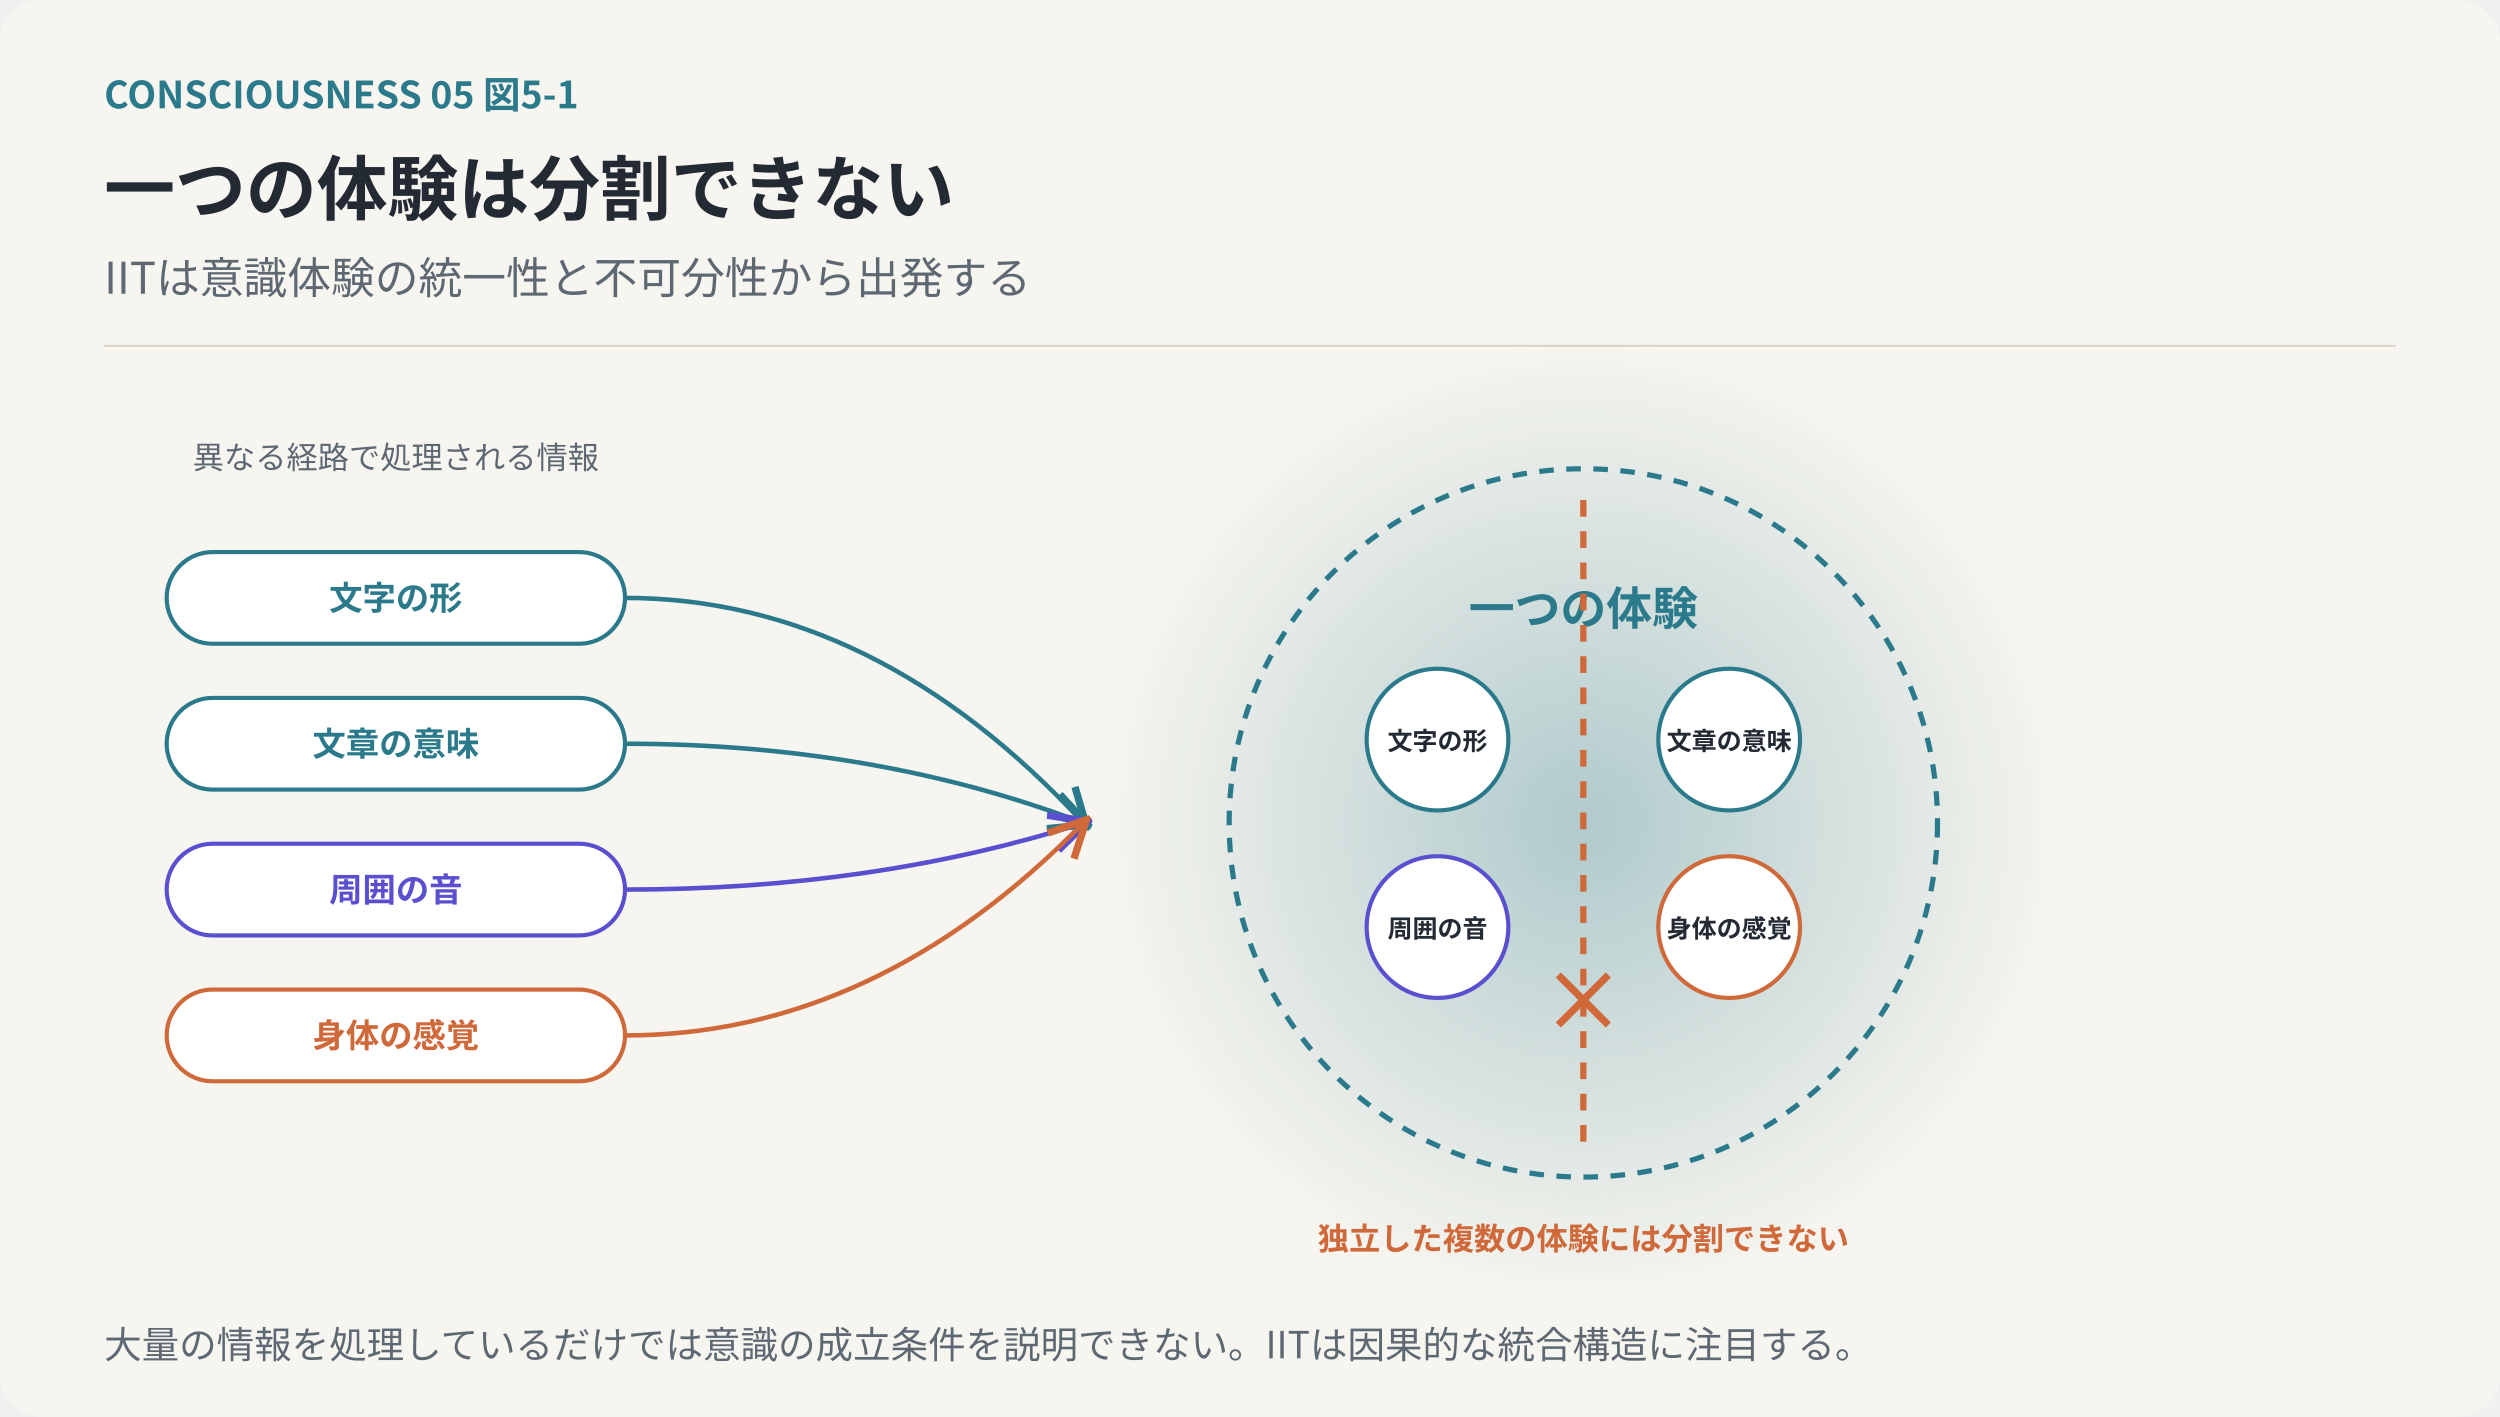
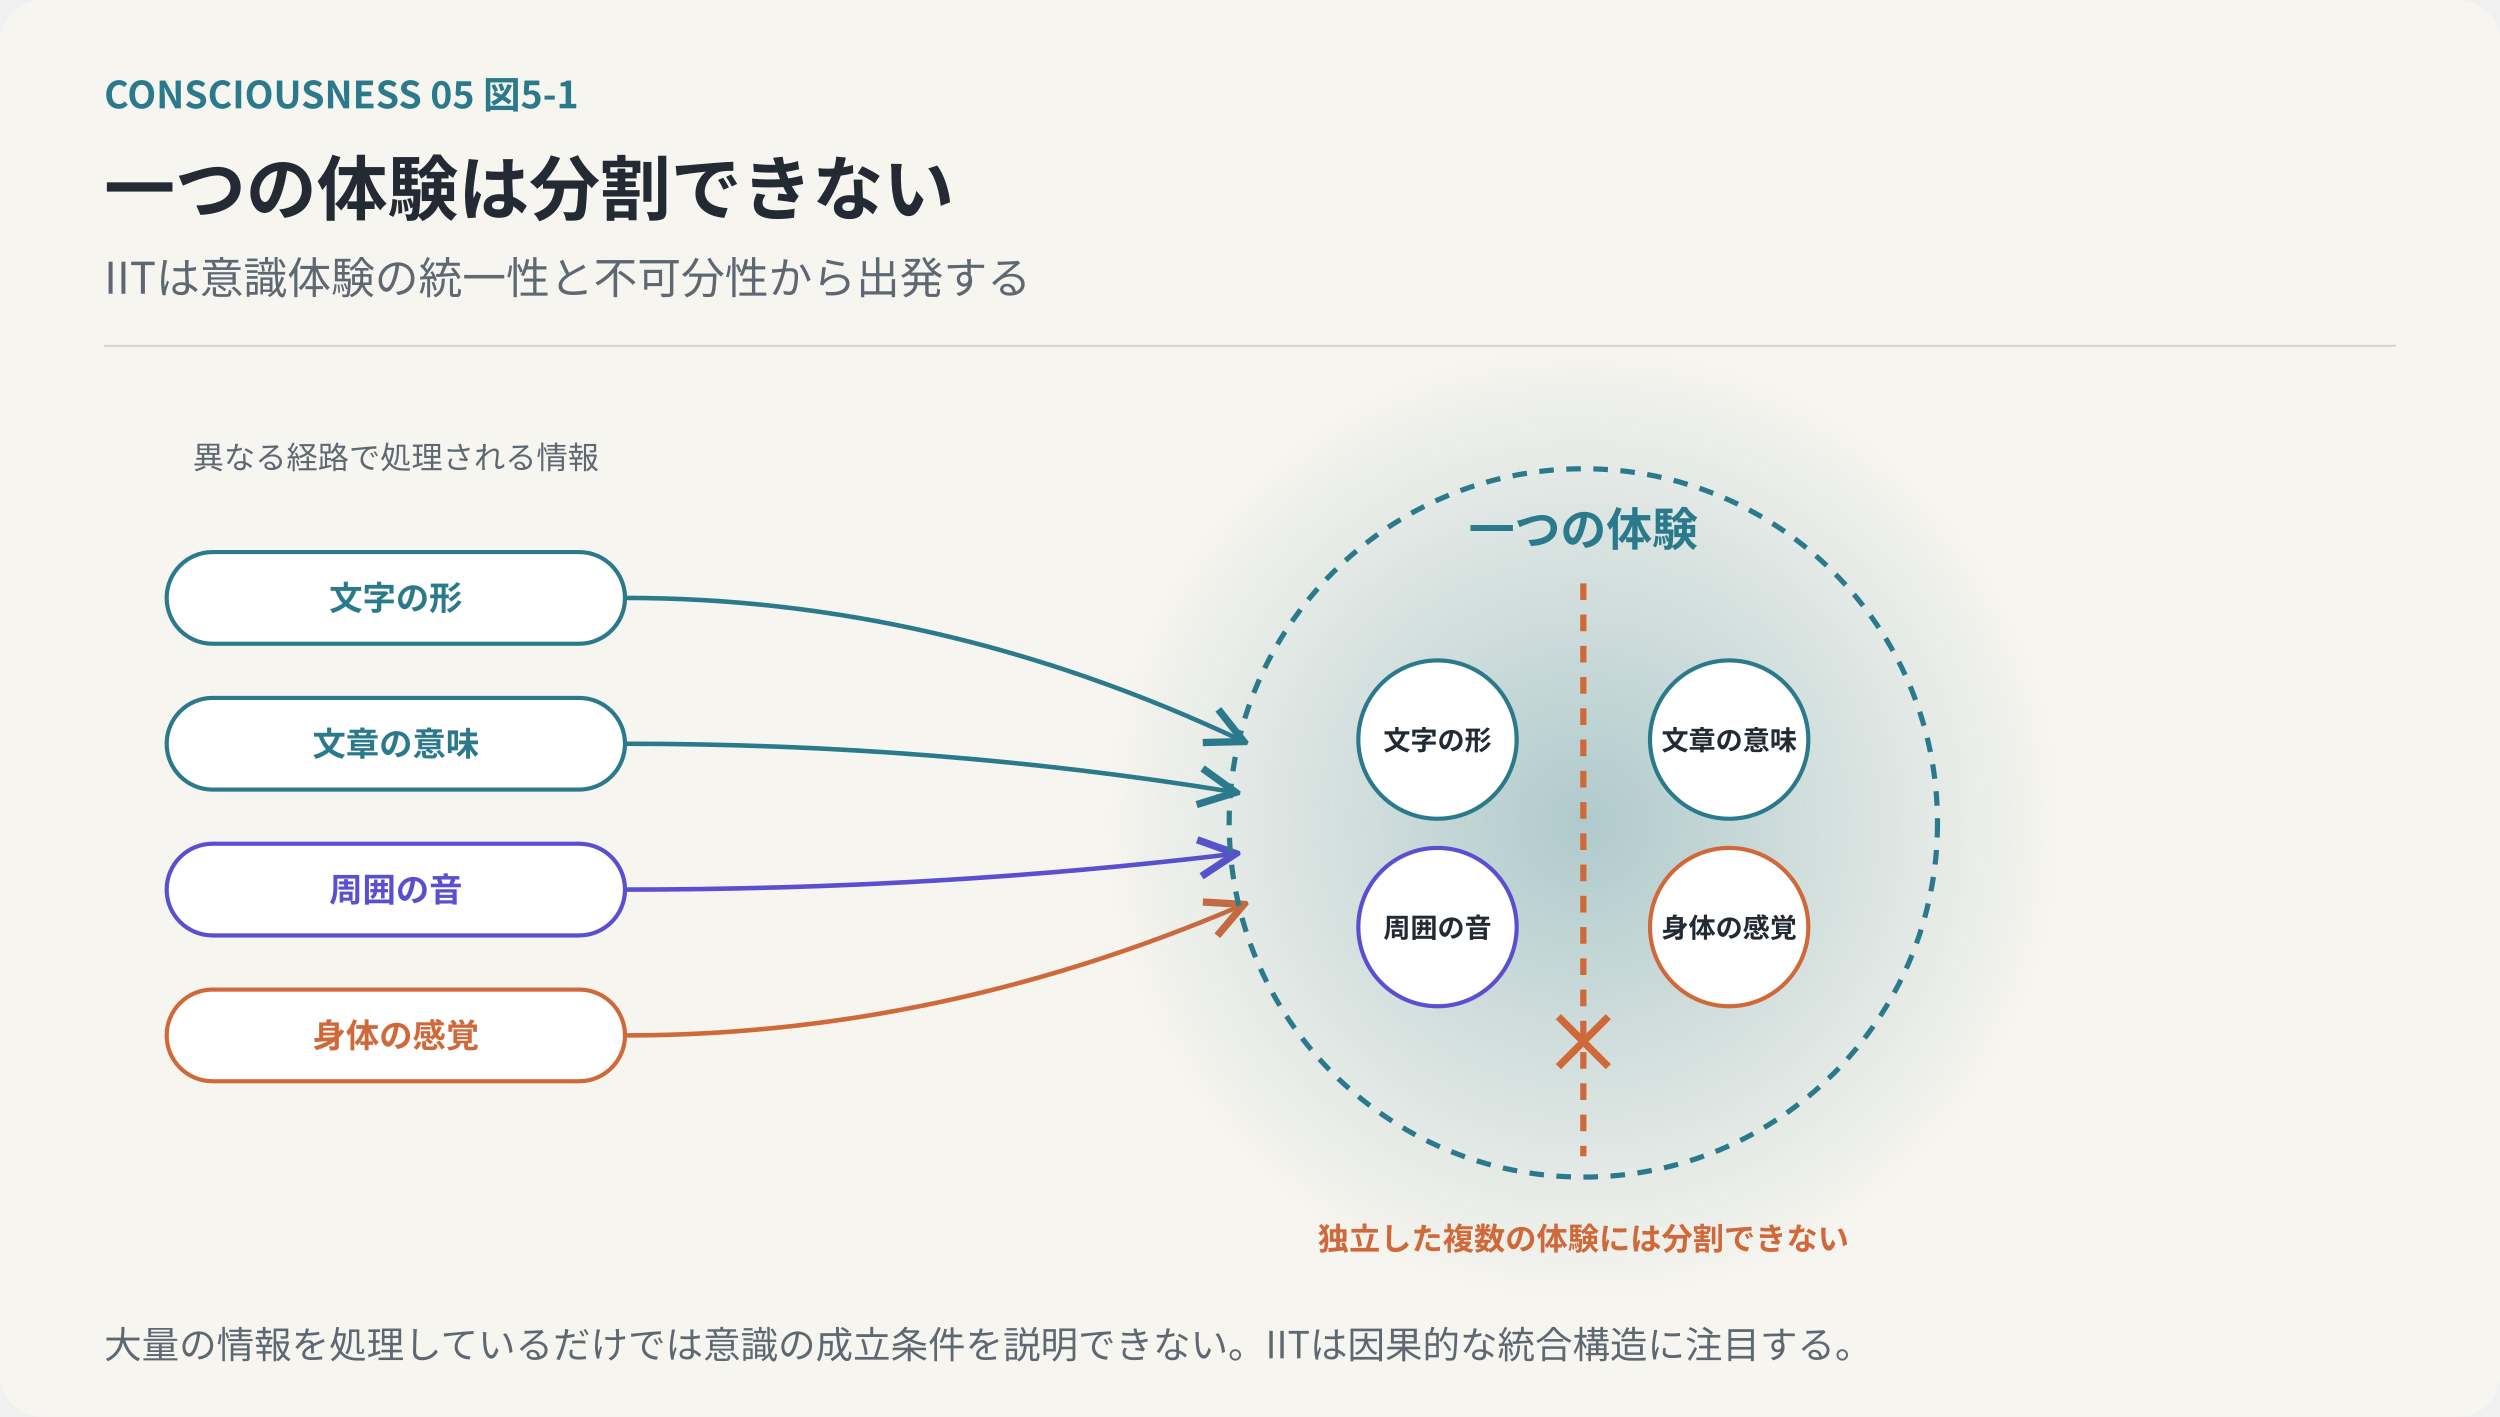
<svg xmlns="http://www.w3.org/2000/svg" width="1200" height="680" viewBox="0 0 1200 680" role="img" aria-labelledby="title desc">
  <defs>
    <marker id="arrow" markerWidth="10" markerHeight="10" refX="8" refY="5" orient="auto-start-reverse">
      <path d="M1,1 L9,5 L1,9" fill="none" stroke="#5d6873" stroke-width="1.4" />
    </marker>
    <marker id="arrow-teal" markerWidth="10" markerHeight="10" refX="8" refY="5" orient="auto-start-reverse">
      <path d="M1,1 L9,5 L1,9" fill="none" stroke="#2b7a8c" stroke-width="1.6" />
    </marker>
    <marker id="arrow-terra" markerWidth="10" markerHeight="10" refX="8" refY="5" orient="auto-start-reverse">
      <path d="M1,1 L9,5 L1,9" fill="none" stroke="#d0693a" stroke-width="1.6" />
    </marker>
    <marker id="arrow-indigo" markerWidth="10" markerHeight="10" refX="8" refY="5" orient="auto-start-reverse">
      <path d="M1,1 L9,5 L1,9" fill="none" stroke="#5a4fcf" stroke-width="1.6" />
    </marker>
    <marker id="arrow-ink" markerWidth="10" markerHeight="10" refX="8" refY="5" orient="auto-start-reverse">
      <path d="M1,1 L9,5 L1,9" fill="none" stroke="#232a33" stroke-width="1.6" />
    </marker>
    <radialGradient id="g05a-1">
      <stop offset="0" stop-color="#2b7a8c" stop-opacity="0.35" />
      <stop offset="0.55" stop-color="#2b7a8c" stop-opacity="0.16" />
      <stop offset="1" stop-color="#2b7a8c" stop-opacity="0" />
    </radialGradient>
  </defs>
  <rect width="1200" height="680" rx="20" fill="#f7f5ef" />
  <g font-family="system-ui, -apple-system, &quot;Hiragino Kaku Gothic ProN&quot;, &quot;Noto Sans CJK JP&quot;, Meiryo, sans-serif">
    <text x="50.0" y="52.0" fill="#2b7a8c" font-size="18" text-anchor="start" font-weight="700">CONSCIOUSNESS     05     図5-1</text>
    <text x="50.0" y="103.0" fill="#232a33" font-size="34" text-anchor="start" font-weight="700">一つの体験は分割できない</text>
    <text x="50.0" y="141.0" fill="#5d6873" font-size="21" text-anchor="start" font-weight="400">IITは意識体験の統一性と不可分性から出発する</text>
    <line x1="50.0" y1="166.0" x2="1150.0" y2="166.0" stroke="#d8d4c8" stroke-width="1" />
    <text x="190.0" y="225.0" fill="#5d6873" font-size="15" text-anchor="middle" font-weight="400">異なる経路で処理される情報</text>
    <rect x="80.0" y="265.0" width="220.0" height="44.0" rx="22.0" fill="#ffffff" stroke="#2b7a8c" stroke-width="2" />
    <text x="190.0" y="292.8" fill="#2b7a8c" font-size="16" text-anchor="middle" font-weight="700">文字の形</text>
-     <path d="M300.0,287.0 Q420.0,287.0 520.0,395.0" fill="none" stroke="#2b7a8c" stroke-width="2.2" marker-end="url(#arrow-teal)" />
+     <path d="M300.0,287.0 Q450.0,287.0 595.0,355.0" fill="none" stroke="#2b7a8c" stroke-width="2.2" marker-end="url(#arrow-teal)" />
    <rect x="80.0" y="335.0" width="220.0" height="44.0" rx="22.0" fill="#ffffff" stroke="#2b7a8c" stroke-width="2" />
    <text x="190.0" y="362.8" fill="#2b7a8c" font-size="16" text-anchor="middle" font-weight="700">文章の意味</text>
-     <path d="M300.0,357.0 Q420.0,357.0 520.0,395.0" fill="none" stroke="#2b7a8c" stroke-width="2.2" marker-end="url(#arrow-teal)" />
+     <path d="M300.0,357.0 Q450.0,357.0 591.0,380.0" fill="none" stroke="#2b7a8c" stroke-width="2.2" marker-end="url(#arrow-teal)" />
    <rect x="80.0" y="405.0" width="220.0" height="44.0" rx="22.0" fill="#ffffff" stroke="#5a4fcf" stroke-width="2" />
    <text x="190.0" y="432.8" fill="#5a4fcf" font-size="16" text-anchor="middle" font-weight="700">周囲の音</text>
-     <path d="M300.0,427.0 Q420.0,427.0 520.0,395.0" fill="none" stroke="#5a4fcf" stroke-width="2.2" marker-end="url(#arrow-indigo)" />
+     <path d="M300.0,427.0 Q450.0,427.0 591.0,410.0" fill="none" stroke="#5a4fcf" stroke-width="2.2" marker-end="url(#arrow-indigo)" />
    <rect x="80.0" y="475.0" width="220.0" height="44.0" rx="22.0" fill="#ffffff" stroke="#d0693a" stroke-width="2" />
    <text x="190.0" y="502.8" fill="#d0693a" font-size="16" text-anchor="middle" font-weight="700">身体の感覚</text>
-     <path d="M300.0,497.0 Q420.0,497.0 520.0,395.0" fill="none" stroke="#d0693a" stroke-width="2.2" marker-end="url(#arrow-terra)" />
+     <path d="M300.0,497.0 Q450.0,497.0 595.0,435.0" fill="none" stroke="#d0693a" stroke-width="2.2" marker-end="url(#arrow-terra)" />
    <circle cx="760.0" cy="395.0" r="230" fill="url(#g05a-1)" />
    <circle cx="760.0" cy="395.0" r="170" fill="none" stroke="#2b7a8c" stroke-width="2.5" stroke-dasharray="7 6" />
-     <text x="760.0" y="300.0" fill="#2b7a8c" font-size="22" text-anchor="middle" font-weight="700">一つの体験</text>
-     <circle cx="690.0" cy="355.0" r="34" fill="#ffffff" />
-     <circle cx="690.0" cy="355.0" r="34" fill="none" stroke="#2b7a8c" stroke-width="2" />
-     <text x="690.0" y="360.0" fill="#232a33" font-size="12" text-anchor="middle" font-weight="700">文字の形</text>
-     <circle cx="830.0" cy="355.0" r="34" fill="#ffffff" />
-     <circle cx="830.0" cy="355.0" r="34" fill="none" stroke="#2b7a8c" stroke-width="2" />
-     <text x="830.0" y="360.0" fill="#232a33" font-size="12" text-anchor="middle" font-weight="700">文章の意味</text>
-     <circle cx="690.0" cy="445.0" r="34" fill="#ffffff" />
-     <circle cx="690.0" cy="445.0" r="34" fill="none" stroke="#5a4fcf" stroke-width="2" />
-     <text x="690.0" y="450.0" fill="#232a33" font-size="12" text-anchor="middle" font-weight="700">周囲の音</text>
-     <circle cx="830.0" cy="445.0" r="34" fill="#ffffff" />
-     <circle cx="830.0" cy="445.0" r="34" fill="none" stroke="#d0693a" stroke-width="2" />
-     <text x="830.0" y="450.0" fill="#232a33" font-size="12" text-anchor="middle" font-weight="700">身体の感覚</text>
-     <line x1="760.0" y1="240.0" x2="760.0" y2="550.0" stroke="#d0693a" stroke-width="3" stroke-dasharray="8 7" />
-     <line x1="748.0" y1="468.0" x2="772.0" y2="492.0" stroke="#d0693a" stroke-width="3.5" />
-     <line x1="748.0" y1="492.0" x2="772.0" y2="468.0" stroke="#d0693a" stroke-width="3.5" />
+     <text x="760.0" y="262.0" fill="#2b7a8c" font-size="22" text-anchor="middle" font-weight="700">一つの体験</text>
+     <circle cx="690.0" cy="355.0" r="38" fill="#ffffff" />
+     <circle cx="690.0" cy="355.0" r="38" fill="none" stroke="#2b7a8c" stroke-width="2" />
+     <text x="690.0" y="360.0" fill="#232a33" font-size="13" text-anchor="middle" font-weight="700">文字の形</text>
+     <circle cx="830.0" cy="355.0" r="38" fill="#ffffff" />
+     <circle cx="830.0" cy="355.0" r="38" fill="none" stroke="#2b7a8c" stroke-width="2" />
+     <text x="830.0" y="360.0" fill="#232a33" font-size="13" text-anchor="middle" font-weight="700">文章の意味</text>
+     <circle cx="690.0" cy="445.0" r="38" fill="#ffffff" />
+     <circle cx="690.0" cy="445.0" r="38" fill="none" stroke="#5a4fcf" stroke-width="2" />
+     <text x="690.0" y="450.0" fill="#232a33" font-size="13" text-anchor="middle" font-weight="700">周囲の音</text>
+     <circle cx="830.0" cy="445.0" r="38" fill="#ffffff" />
+     <circle cx="830.0" cy="445.0" r="38" fill="none" stroke="#d0693a" stroke-width="2" />
+     <text x="830.0" y="450.0" fill="#232a33" font-size="13" text-anchor="middle" font-weight="700">身体の感覚</text>
+     <line x1="760.0" y1="280.0" x2="760.0" y2="555.0" stroke="#d0693a" stroke-width="3" stroke-dasharray="8 7" />
+     <line x1="748.0" y1="488.0" x2="772.0" y2="512.0" stroke="#d0693a" stroke-width="3.5" />
+     <line x1="748.0" y1="512.0" x2="772.0" y2="488.0" stroke="#d0693a" stroke-width="3.5" />
    <text x="760.0" y="600.0" fill="#d0693a" font-size="15" text-anchor="middle" font-weight="700">独立した複数の体験には分割できない</text>
    <text x="50.0" y="652.0" fill="#5d6873" font-size="18" text-anchor="start" font-weight="400">大量の情報を処理しているだけでは意識の成立条件を説明できない。IITは因果的な統合構造に注目する。</text>
  </g>
</svg>
